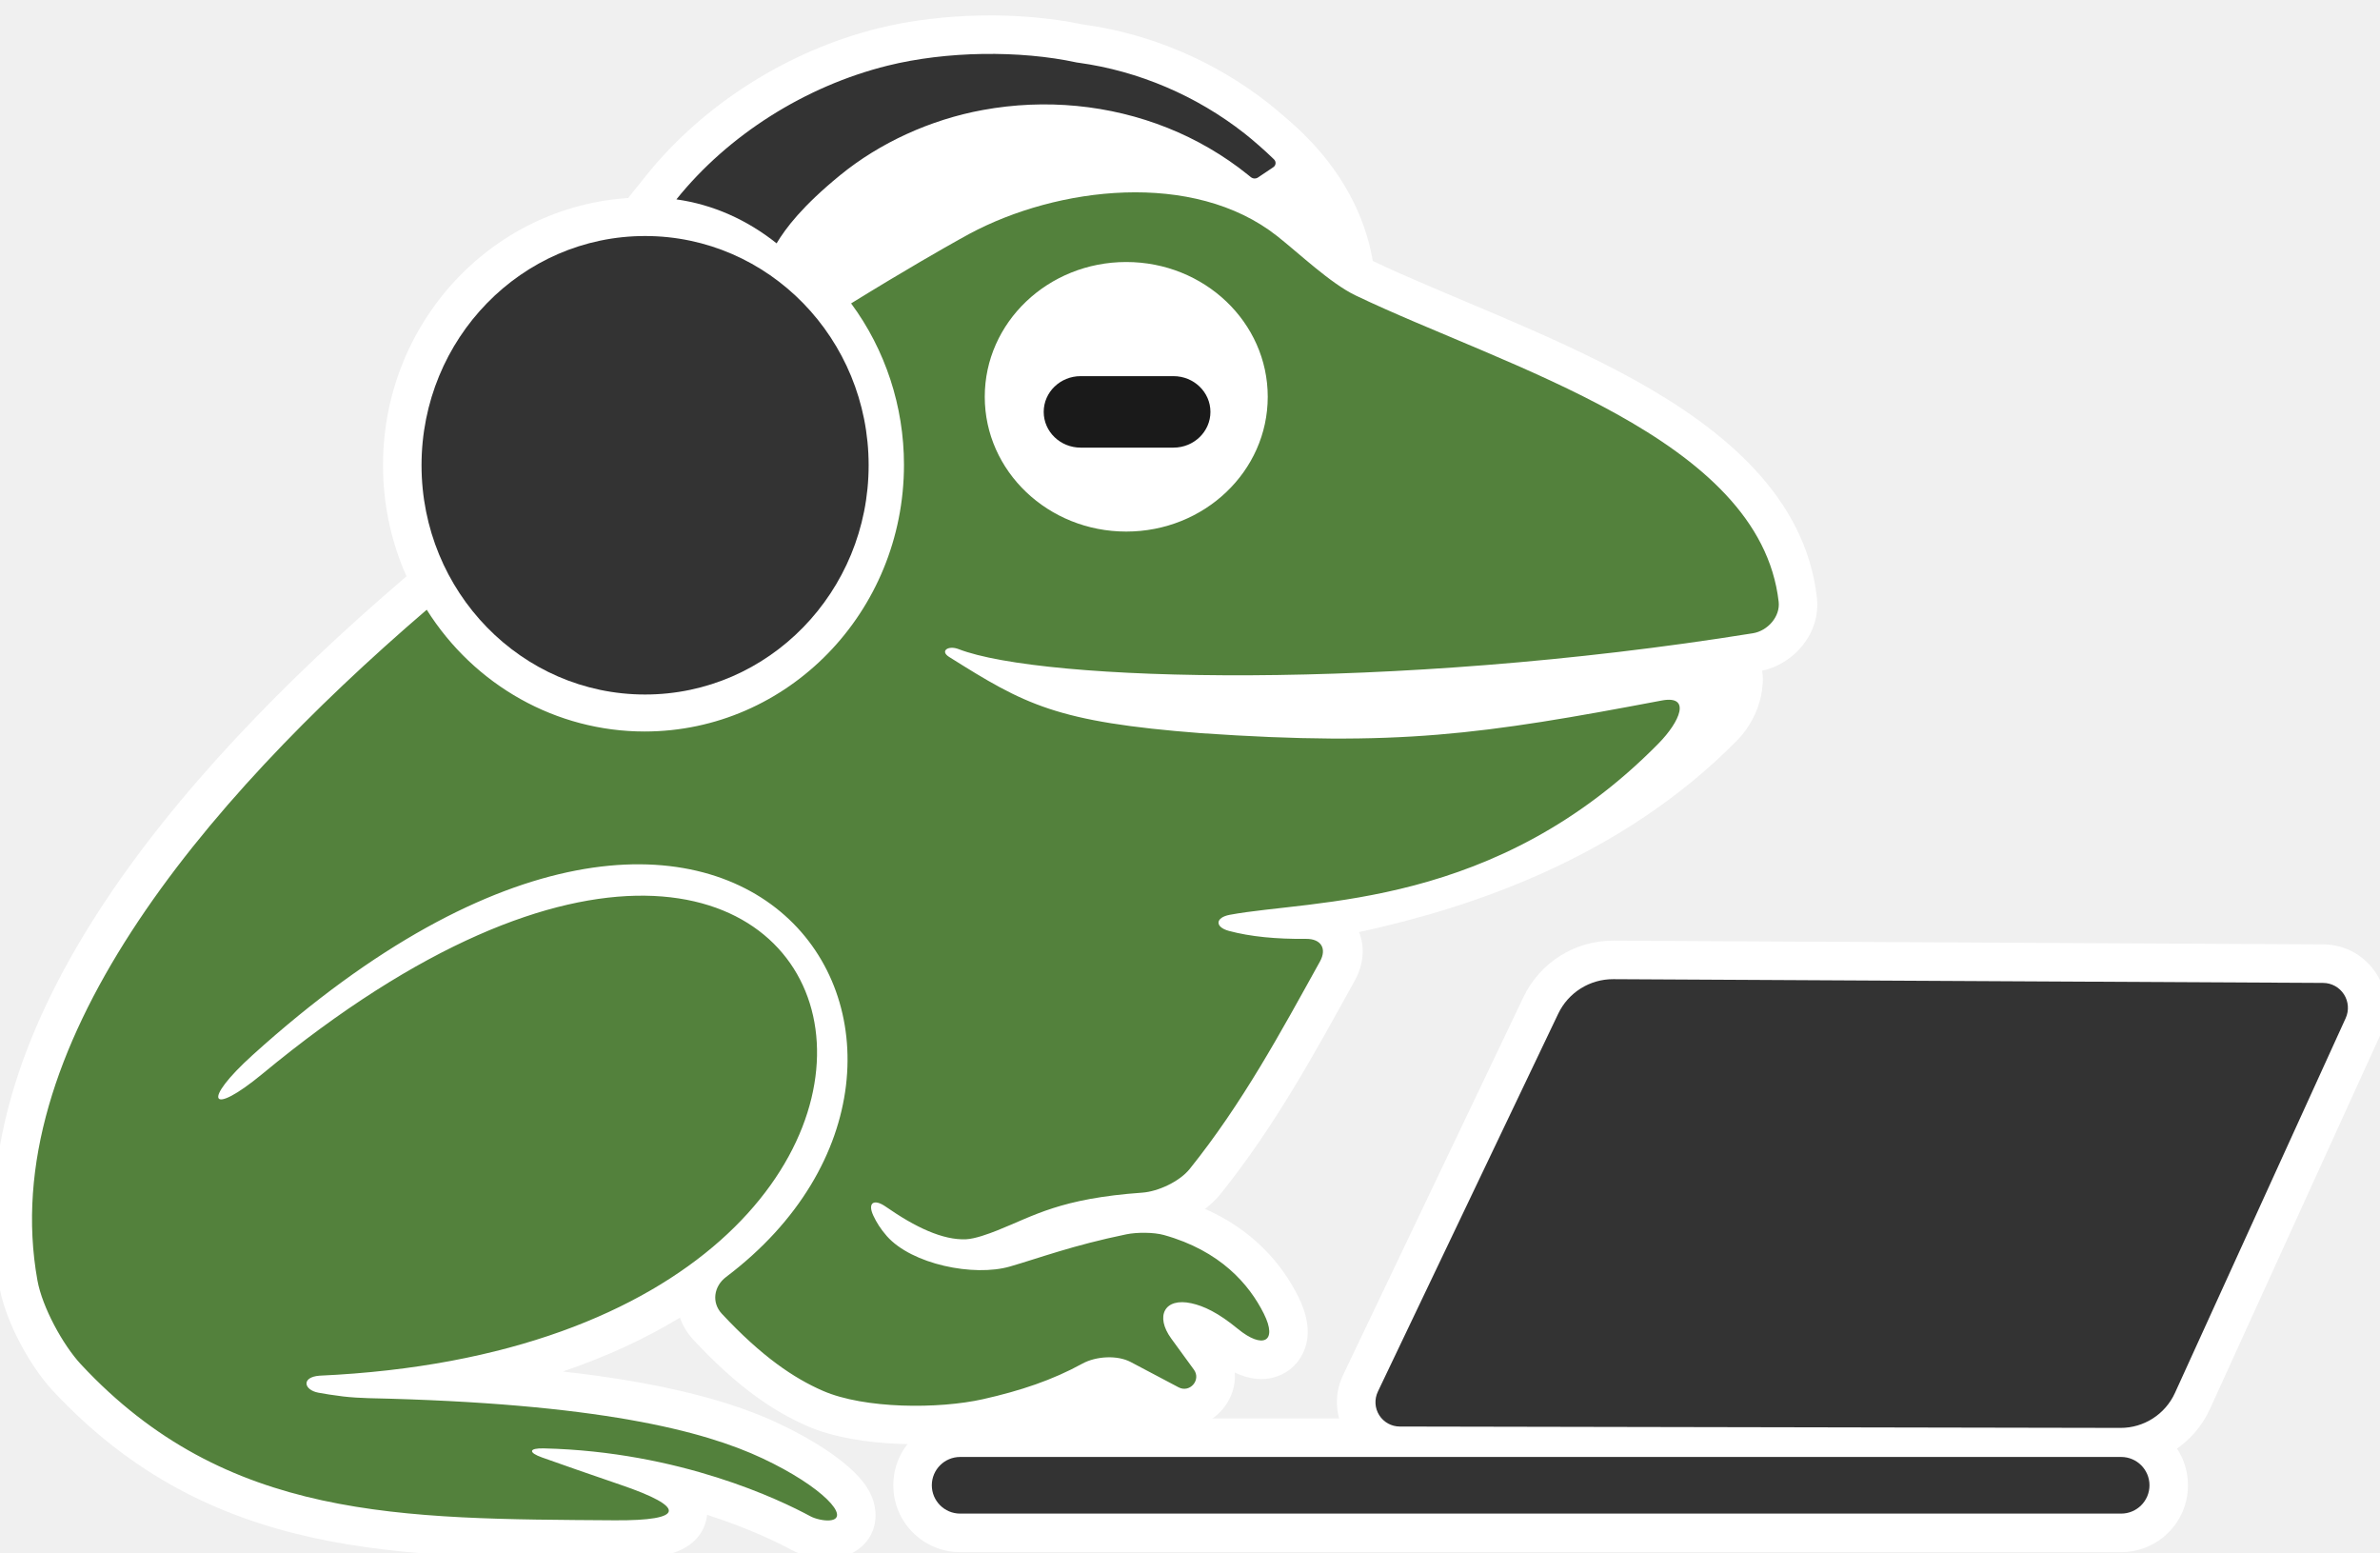
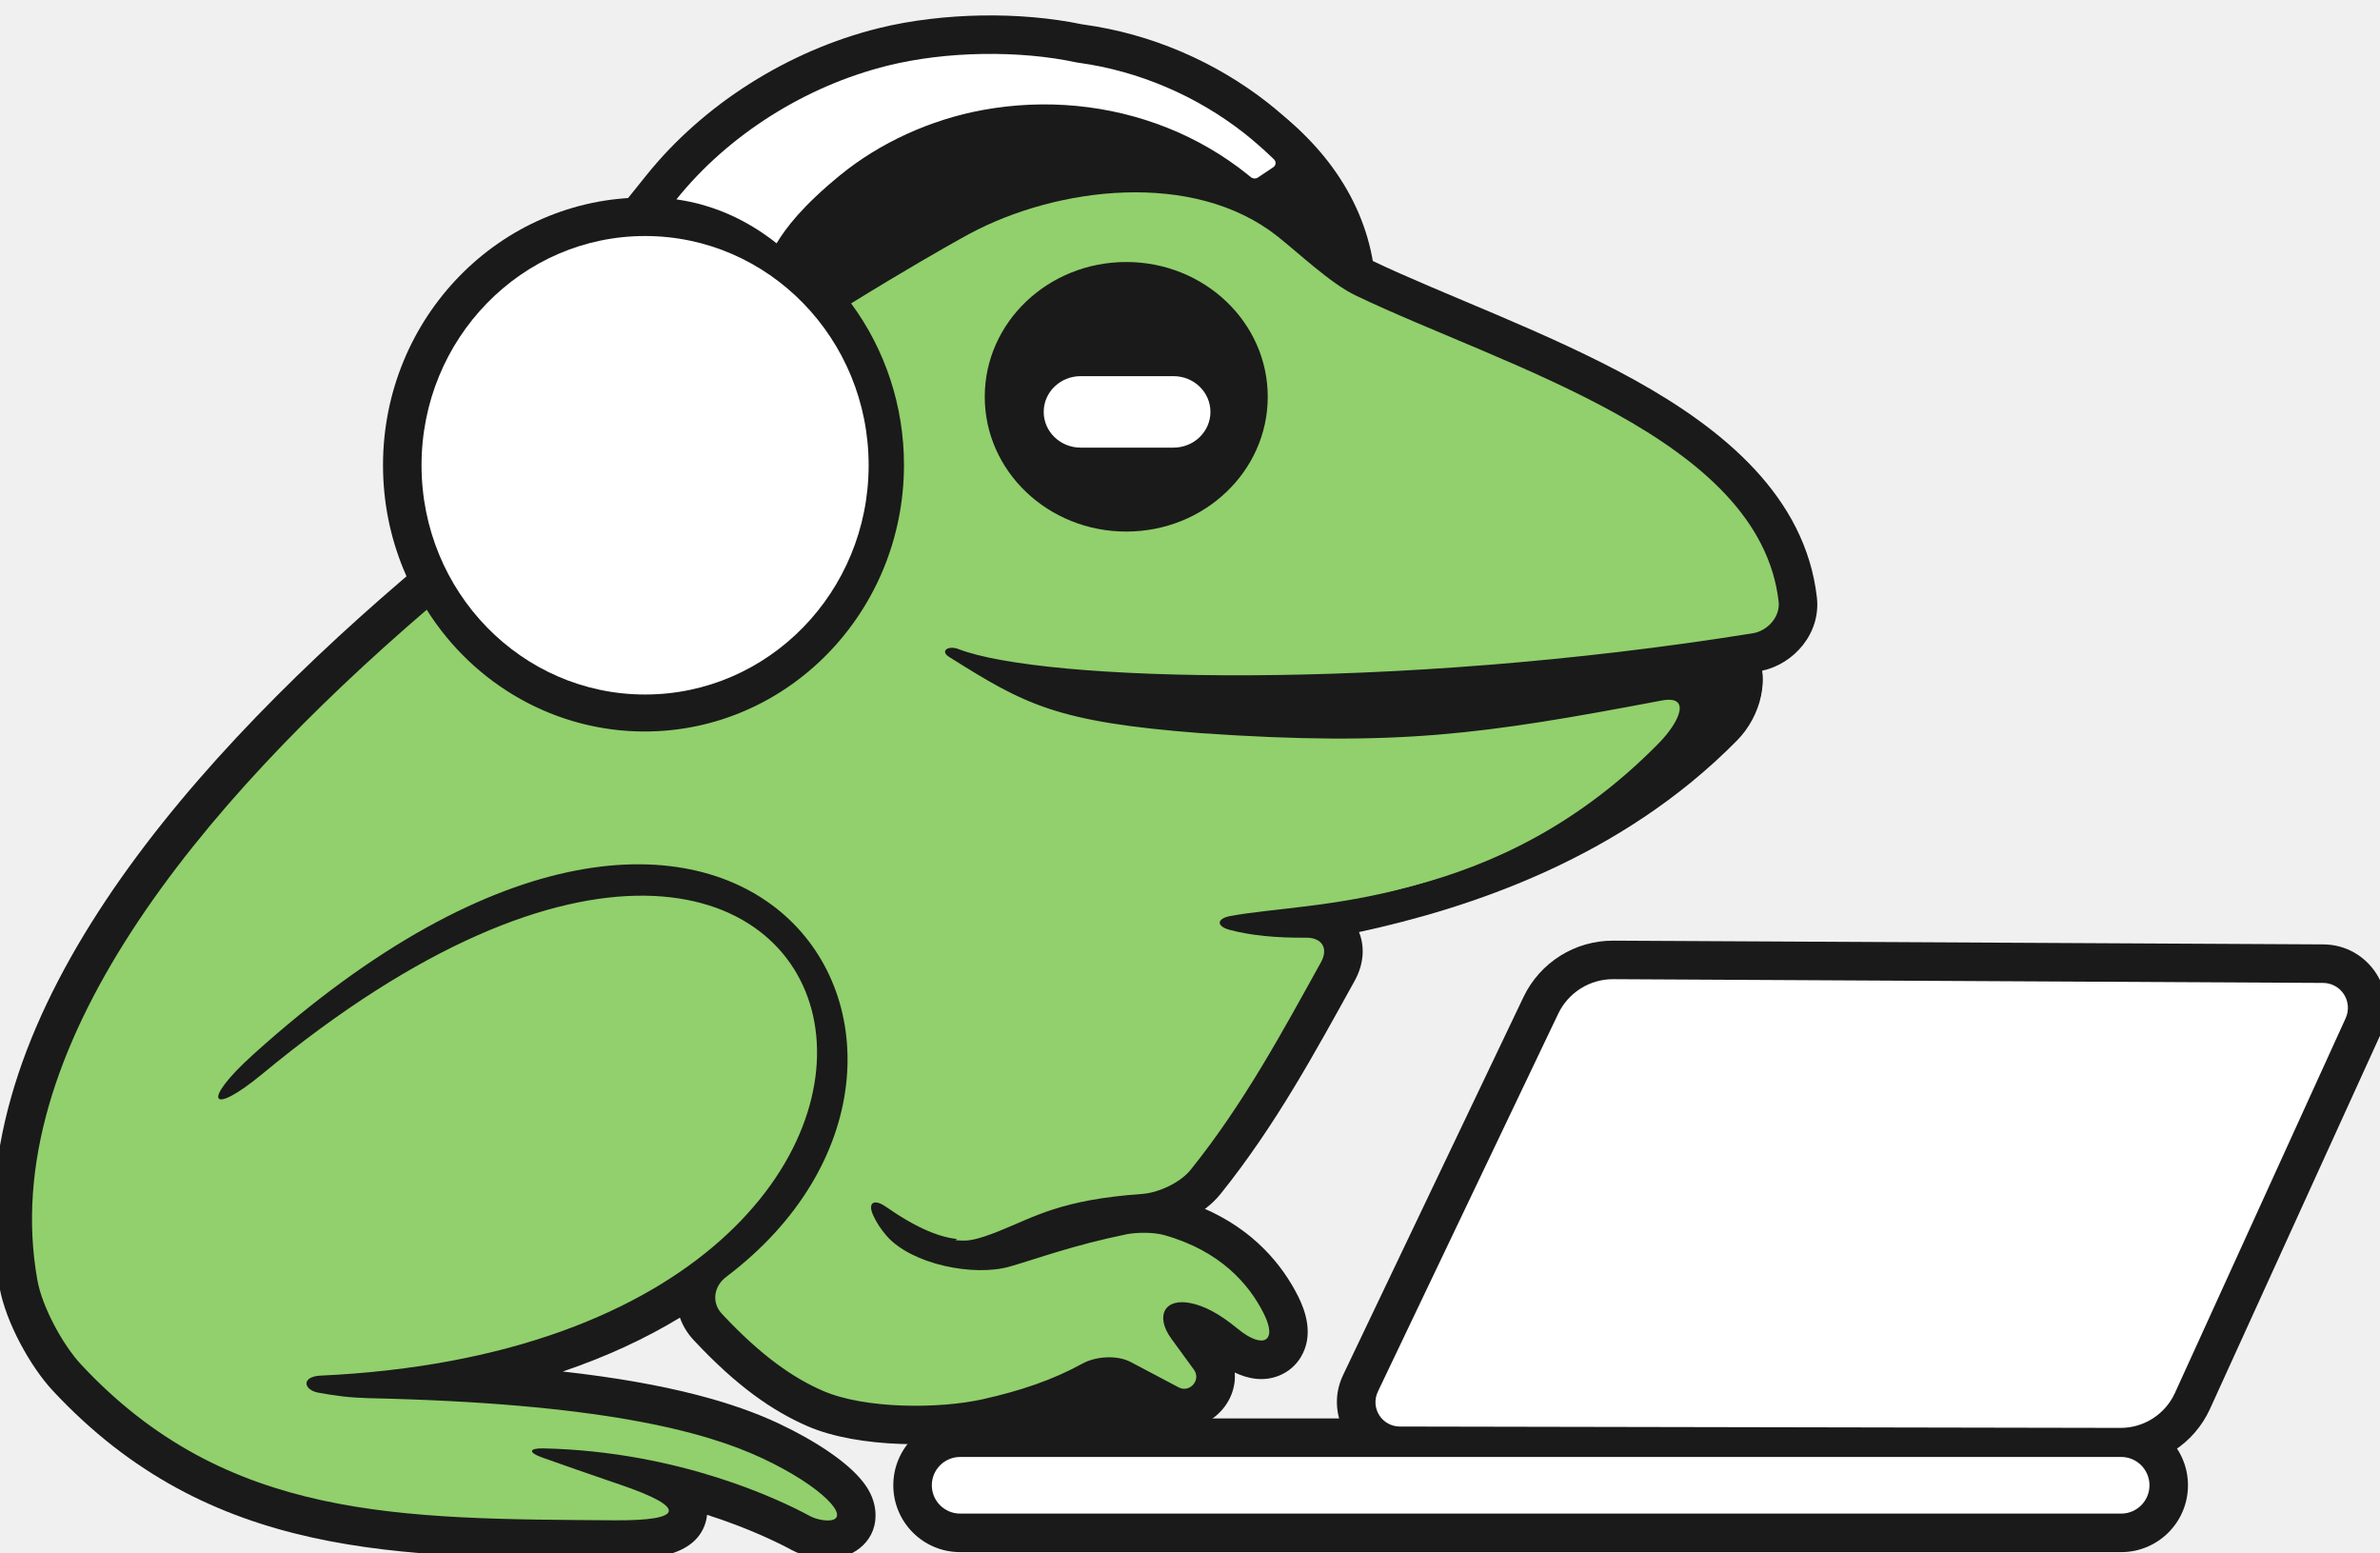
<svg xmlns="http://www.w3.org/2000/svg" width="163.546mm" height="106.662mm" viewBox="0 0 163.546 106.662" version="1.1" id="svg1" xml:space="preserve">
  <defs id="defs1" />
-   <g id="layer2" style="display:inline;fill:#ffffff;fill-opacity:1" transform="translate(-2.402101,-2.400472)">
-     <ellipse style="fill:#ffffff;fill-opacity:1;fill-rule:evenodd;stroke:none;stroke-width:0.269;stroke-opacity:1" id="path29" cx="74.613" cy="22.714" rx="22.325" ry="17.664" />
-     <ellipse style="fill:#ffffff;fill-opacity:1;fill-rule:evenodd;stroke:none;stroke-width:0.265;stroke-opacity:1" id="path30" cx="78.11" cy="98.783" rx="7.016" ry="8.98" />
+   <g id="layer2" style="display:inline;fill:#1a1a1a;fill-opacity:1" transform="translate(-2.402101,-2.400472)">
+     <ellipse style="fill:#1a1a1a;fill-opacity:1;fill-rule:evenodd;stroke:none;stroke-width:0.269;stroke-opacity:1" id="path29" cx="74.613" cy="22.714" rx="22.325" ry="17.664" />
+     <ellipse style="fill:#1a1a1a;fill-opacity:1;fill-rule:evenodd;stroke:none;stroke-width:0.265;stroke-opacity:1" id="path30" cx="78.11" cy="98.783" rx="7.016" ry="8.98" />
  </g>
-   <g id="g18" transform="translate(-20.83481,-85.98053)" style="display:inline;fill:#ffffff">
-     <g id="g12" style="fill:#ffffff">
-       <g id="g11" style="fill:#ffffff">
-         <path style="display:inline;opacity:1;fill:#ffffff;fill-opacity:1;fill-rule:evenodd;stroke:none;stroke-width:0.265;stroke-opacity:1" id="rect11" width="83.673" height="3.891" x="84.867" y="186.08" ry="1.946" d="m 86.812,183.434 c -2.536,0 -4.592,2.055 -4.592,4.592 0,2.536 2.055,4.592 4.592,4.592 h 79.781 c 2.536,0 4.592,-2.055 4.592,-4.592 0,-2.536 -2.055,-4.592 -4.592,-4.592 z" />
-         <path style="opacity:1;fill:#ffffff;fill-opacity:1;fill-rule:evenodd;stroke:none;stroke-width:0.265;stroke-opacity:1" d="m 131.709,150.607 c -2.643,-0.014 -5.049,1.493 -6.188,3.879 l -12.395,25.969 c -1.362,2.854 0.726,6.174 3.889,6.18 l 49.525,0.094 c 2.653,0.005 5.057,-1.535 6.158,-3.951 l 11.73,-25.748 c 1.309,-2.873 -0.786,-6.149 -3.943,-6.166 z" id="path11" />
+   <g id="g18" transform="translate(-20.83481,-85.98053)" style="display:inline;fill:#1a1a1a">
+     <g id="g12" style="fill:#1a1a1a">
+       <g id="g11" style="fill:#1a1a1a">
+         <path style="display:inline;opacity:1;fill:#1a1a1a;fill-opacity:1;fill-rule:evenodd;stroke:none;stroke-width:0.265;stroke-opacity:1" id="rect11" width="83.673" height="3.891" x="84.867" y="186.08" ry="1.946" d="m 86.812,183.434 c -2.536,0 -4.592,2.055 -4.592,4.592 0,2.536 2.055,4.592 4.592,4.592 h 79.781 c 2.536,0 4.592,-2.055 4.592,-4.592 0,-2.536 -2.055,-4.592 -4.592,-4.592 z" />
+         <path style="opacity:1;fill:#1a1a1a;fill-opacity:1;fill-rule:evenodd;stroke:none;stroke-width:0.265;stroke-opacity:1" d="m 131.709,150.607 c -2.643,-0.014 -5.049,1.493 -6.188,3.879 l -12.395,25.969 c -1.362,2.854 0.726,6.174 3.889,6.18 l 49.525,0.094 c 2.653,0.005 5.057,-1.535 6.158,-3.951 l 11.73,-25.748 c 1.309,-2.873 -0.786,-6.149 -3.943,-6.166 z" id="path11" />
      </g>
    </g>
-     <g id="g15" style="display:inline;fill:#ffffff;fill-opacity:1">
-       <g id="g13" style="fill:#ffffff;fill-opacity:1">
-         <path id="path12" style="opacity:1;fill:#ffffff;fill-opacity:1;fill-rule:evenodd;stroke:none;stroke-width:0.265;stroke-opacity:1" d="m 97.509,97.1 c -4.194,0.138 -8.489,1.356 -11.836,3.152 l -0.018,0.012 -0.02,0.01 c -0.201,0.112 -0.529,0.294 -0.688,0.379 l -0.018,0.012 -0.02,0.01 c -0.962,0.537 -3.688,2.081 -7.508,4.438 l -2.449,1.512 1.711,2.312 c 2.016,2.727 3.113,6.074 3.113,9.516 2.26e-4,8.73 -6.804,15.678 -15.182,15.678 -5.127,-1e-5 -9.914,-2.66 -12.729,-7.129 l -1.635,-2.594 -2.326,1.996 c -15.622,13.404 -30.773,31.15 -27.631,48.562 0.431,2.388 2.106,5.43 3.658,7.096 10.804,11.594 23.798,11.455 38.596,11.557 1.339,0.009 5.19,0.24 6.178,-2.246 0.102,-0.257 0.164,-0.52 0.189,-0.779 2.892,0.926 4.933,1.938 5.826,2.422 0.751,0.407 1.933,0.685 2.867,0.594 1.397,-0.136 3.068,-1.242 2.867,-3.311 -0.085,-0.879 -0.52,-1.543 -0.811,-1.924 -1.089,-1.428 -3.428,-2.929 -5.82,-4.053 -3.006,-1.412 -7.461,-2.745 -14.844,-3.574 3.031,-1.028 5.713,-2.28 8.051,-3.701 0.19,0.546 0.5,1.068 0.939,1.539 2.972,3.185 5.43,4.874 7.822,5.916 3.544,1.543 9.318,1.476 12.645,0.729 2.726,-0.612 5.196,-1.425 7.516,-2.703 0.01,-0.006 0.269,-0.098 0.498,-0.107 0.172,-0.007 0.32,0.035 0.342,0.035 v -0.002 -0.002 l 3.26,1.723 c 2.622,1.386 5.311,-0.874 5.102,-3.357 0.882,0.419 1.959,0.655 3.053,0.211 0.614,-0.249 1.127,-0.678 1.48,-1.256 0.935,-1.53 0.303,-3.23 -0.17,-4.176 -1.102,-2.206 -3.083,-4.586 -6.5,-6.061 0.416,-0.311 0.79,-0.661 1.096,-1.041 3.801,-4.733 6.546,-9.833 9.203,-14.625 0.657,-1.186 0.69,-2.393 0.262,-3.373 7.547,-1.625 17.995,-4.993 26.049,-13.18 1.08,-1.098 1.983,-2.939 1.77,-4.717 2.188,-0.468 4.041,-2.573 3.76,-5.035 -0.791,-6.921 -6.417,-11.546 -12.5,-14.924 -5.916,-3.285 -13.286,-5.922 -18.066,-8.213 -0.462,-0.221 -1.362,-0.849 -2.252,-1.572 -0.779,-0.633 -1.9,-1.613 -2.639,-2.195 -3.497,-2.757 -7.949,-3.698 -12.193,-3.559 z m 0.189,10.066 c 4.008,0 7.078,3.003 7.078,6.615 0,3.613 -3.07,6.613 -7.078,6.613 -4.008,0 -7.076,-3 -7.076,-6.613 -2e-6,-3.613 3.068,-6.615 7.076,-6.615 z" transform="translate(0.5281931,-0.5395419)" />
+     <g id="g15" style="display:inline;fill:#1a1a1a;fill-opacity:1">
+       <g id="g13" style="fill:#1a1a1a;fill-opacity:1">
+         <path id="path12" style="opacity:1;fill:#1a1a1a;fill-opacity:1;fill-rule:evenodd;stroke:none;stroke-width:0.265;stroke-opacity:1" d="m 97.509,97.1 c -4.194,0.138 -8.489,1.356 -11.836,3.152 l -0.018,0.012 -0.02,0.01 c -0.201,0.112 -0.529,0.294 -0.688,0.379 l -0.018,0.012 -0.02,0.01 c -0.962,0.537 -3.688,2.081 -7.508,4.438 l -2.449,1.512 1.711,2.312 c 2.016,2.727 3.113,6.074 3.113,9.516 2.26e-4,8.73 -6.804,15.678 -15.182,15.678 -5.127,-1e-5 -9.914,-2.66 -12.729,-7.129 l -1.635,-2.594 -2.326,1.996 c -15.622,13.404 -30.773,31.15 -27.631,48.562 0.431,2.388 2.106,5.43 3.658,7.096 10.804,11.594 23.798,11.455 38.596,11.557 1.339,0.009 5.19,0.24 6.178,-2.246 0.102,-0.257 0.164,-0.52 0.189,-0.779 2.892,0.926 4.933,1.938 5.826,2.422 0.751,0.407 1.933,0.685 2.867,0.594 1.397,-0.136 3.068,-1.242 2.867,-3.311 -0.085,-0.879 -0.52,-1.543 -0.811,-1.924 -1.089,-1.428 -3.428,-2.929 -5.82,-4.053 -3.006,-1.412 -7.461,-2.745 -14.844,-3.574 3.031,-1.028 5.713,-2.28 8.051,-3.701 0.19,0.546 0.5,1.068 0.939,1.539 2.972,3.185 5.43,4.874 7.822,5.916 3.544,1.543 9.318,1.476 12.645,0.729 2.726,-0.612 5.196,-1.425 7.516,-2.703 0.01,-0.006 0.269,-0.098 0.498,-0.107 0.172,-0.007 0.32,0.035 0.342,0.035 v -0.002 -0.002 l 3.26,1.723 c 2.622,1.386 5.311,-0.874 5.102,-3.357 0.882,0.419 1.959,0.655 3.053,0.211 0.614,-0.249 1.127,-0.678 1.48,-1.256 0.935,-1.53 0.303,-3.23 -0.17,-4.176 -1.102,-2.206 -3.083,-4.586 -6.5,-6.061 0.416,-0.311 0.79,-0.661 1.096,-1.041 3.801,-4.733 6.546,-9.833 9.203,-14.625 0.657,-1.186 0.69,-2.393 0.262,-3.373 7.547,-1.625 17.995,-4.993 26.049,-13.18 1.08,-1.098 1.983,-2.939 1.77,-4.717 2.188,-0.468 4.041,-2.573 3.76,-5.035 -0.791,-6.921 -6.417,-11.546 -12.5,-14.924 -5.916,-3.285 -13.286,-5.922 -18.066,-8.213 -0.462,-0.221 -1.362,-0.849 -2.252,-1.572 -0.779,-0.633 -1.9,-1.613 -2.639,-2.195 -3.497,-2.757 -7.949,-3.698 -12.193,-3.559 z m 0.189,10.066 c 4.008,0 7.078,3.003 7.078,6.615 0,3.613 -3.07,6.613 -7.078,6.613 -4.008,0 -7.076,-3 -7.076,-6.613 -2e-6,-3.613 3.068,-6.615 7.076,-6.615 z" transform="translate(0.5281931,-0.5395419)" />
      </g>
-       <path style="fill:#ffffff;fill-opacity:1;fill-rule:evenodd;stroke-width:0.278" d="m 133.754,117.871 c -0.191,0.007 -0.355,0.028 -0.459,0.043 -1.111,0.159 -3.464,0.473 -4.285,2.305 -0.417,0.93 -0.275,1.893 0.096,2.588 0.787,1.477 2.793,2.081 3.443,2.293 0.85,0.278 2.965,0.855 3.988,0.855 h 0.279 c 1.282,0 2.952,-0.81 3.102,-2.738 0.206,-2.655 -2.951,-4.561 -4.227,-5.021 -0.54,-0.195 -1.218,-0.35 -1.938,-0.324 z" id="path14" />
-       <path style="fill:#ffffff;fill-opacity:1;fill-rule:evenodd;stroke-width:0.275" id="rect14" width="14.352" height="5.665" x="91.234" y="111.069" ry="2.833" rx="3.179" d="m 94.412,108.422 c -3.057,0 -5.824,2.288 -5.824,5.48 0,3.192 2.769,5.479 5.824,5.479 h 7.994 c 3.053,0 5.826,-2.287 5.826,-5.479 0,-3.189 -2.775,-5.48 -5.826,-5.48 z" />
-       <path id="path15" style="display:inline;opacity:1;fill:#ffffff;fill-opacity:1;fill-rule:evenodd;stroke:none;stroke-width:0.265;stroke-opacity:1" d="m 138.974,128.407 -2.264,1.824 c -2.481,2.006 -7.853,5.375 -13.166,7.113 -2.677,0.876 -7.087,1.738 -11.291,2.395 -3.153,0.492 -6.219,0.885 -8.49,1.154 -0.907,0.107 -1.688,0.193 -2.301,0.26 -0.365,0.04 -0.668,0.073 -0.902,0.098 -0.358,0.037 -0.344,0.036 -0.533,0.055 l -0.018,0.002 -0.02,0.002 c -1.378,0.154 -2.653,0.676 -3.609,1.682 -1.928,2.028 -1.808,5.363 -1.869,7.637 -0.047,1.753 -0.127,3.619 -0.518,5.568 -0.407,2.031 -1.138,4.146 -2.559,6.359 -1.42,2.213 -3.544,4.537 -6.83,6.877 l -6.215,4.375 7.596,0.57 c 0.257,0.019 0.527,0.026 0.797,0.016 1.153,-0.045 2.588,-0.615 3.064,-0.805 2.824,-1.125 3.839,-2.029 9.145,-2.406 1.758,-0.125 3.969,-1.114 5.191,-2.637 3.806,-4.739 6.555,-9.846 9.211,-14.637 0.649,-1.171 0.698,-2.366 0.301,-3.352 7.548,-1.636 17.962,-5.017 25.996,-13.184 1.558,-1.584 2.473,-4.416 0.982,-6.572 l -0.01,-0.016 z" transform="translate(0.5281931,-0.53954)" />
+       <path style="fill:#1a1a1a;fill-opacity:1;fill-rule:evenodd;stroke-width:0.278" d="m 133.754,117.871 c -0.191,0.007 -0.355,0.028 -0.459,0.043 -1.111,0.159 -3.464,0.473 -4.285,2.305 -0.417,0.93 -0.275,1.893 0.096,2.588 0.787,1.477 2.793,2.081 3.443,2.293 0.85,0.278 2.965,0.855 3.988,0.855 h 0.279 c 1.282,0 2.952,-0.81 3.102,-2.738 0.206,-2.655 -2.951,-4.561 -4.227,-5.021 -0.54,-0.195 -1.218,-0.35 -1.938,-0.324 z" id="path14" />
+       <path style="fill:#1a1a1a;fill-opacity:1;fill-rule:evenodd;stroke-width:0.275" id="rect14" width="14.352" height="5.665" x="91.234" y="111.069" ry="2.833" rx="3.179" d="m 94.412,108.422 c -3.057,0 -5.824,2.288 -5.824,5.48 0,3.192 2.769,5.479 5.824,5.479 h 7.994 c 3.053,0 5.826,-2.287 5.826,-5.479 0,-3.189 -2.775,-5.48 -5.826,-5.48 z" />
+       <path id="path15" style="display:inline;opacity:1;fill:#1a1a1a;fill-opacity:1;fill-rule:evenodd;stroke:none;stroke-width:0.265;stroke-opacity:1" d="m 138.974,128.407 -2.264,1.824 c -2.481,2.006 -7.853,5.375 -13.166,7.113 -2.677,0.876 -7.087,1.738 -11.291,2.395 -3.153,0.492 -6.219,0.885 -8.49,1.154 -0.907,0.107 -1.688,0.193 -2.301,0.26 -0.365,0.04 -0.668,0.073 -0.902,0.098 -0.358,0.037 -0.344,0.036 -0.533,0.055 l -0.018,0.002 -0.02,0.002 c -1.378,0.154 -2.653,0.676 -3.609,1.682 -1.928,2.028 -1.808,5.363 -1.869,7.637 -0.047,1.753 -0.127,3.619 -0.518,5.568 -0.407,2.031 -1.138,4.146 -2.559,6.359 -1.42,2.213 -3.544,4.537 -6.83,6.877 l -6.215,4.375 7.596,0.57 c 0.257,0.019 0.527,0.026 0.797,0.016 1.153,-0.045 2.588,-0.615 3.064,-0.805 2.824,-1.125 3.839,-2.029 9.145,-2.406 1.758,-0.125 3.969,-1.114 5.191,-2.637 3.806,-4.739 6.555,-9.846 9.211,-14.637 0.649,-1.171 0.698,-2.366 0.301,-3.352 7.548,-1.636 17.962,-5.017 25.996,-13.184 1.558,-1.584 2.473,-4.416 0.982,-6.572 l -0.01,-0.016 z" transform="translate(0.5281931,-0.53954)" />
    </g>
-     <g id="g17" style="fill:#ffffff">
-       <path id="path16" style="fill:#ffffff;fill-rule:evenodd;stroke:none;stroke-width:0.159;stroke-opacity:0" d="m 88.322,87.043 c -2.417,0.039 -4.896,0.325 -7.121,0.877 -6.206,1.539 -12.037,5.228 -15.949,10.102 l -2.916,3.633 4.613,0.645 c 2.034,0.284 3.93,1.136 5.602,2.469 l 2.361,1.885 1.555,-2.592 c 0.483,-0.805 1.348,-2.013 3.771,-3.994 2.349,-1.92 5.459,-3.35 8.604,-3.926 3.824,-0.701 7.728,-0.321 11.24,1.08 1.736,0.692 3.41,1.67 4.828,2.814 l 0.211,0.17 c 1.037,0.836 2.494,0.92 3.623,0.17 l 0.164,-0.107 c 0.181,-0.12 0.584,-0.385 0.811,-0.541 0.037,-0.026 0.098,-0.067 0.146,-0.102 1.513,-1.062 1.704,-3.243 0.398,-4.551 -0.018,-0.018 -0.063,-0.064 -0.107,-0.107 -0.556,-0.546 -1.581,-1.439 -2.174,-1.904 -3.656,-2.869 -8.067,-4.758 -12.658,-5.393 -0.008,-0.001 -0.018,-0.002 -0.029,-0.004 -0.034,-0.007 -0.073,-0.009 -0.107,-0.016 -2.143,-0.447 -4.523,-0.645 -6.865,-0.607 z" />
-       <path style="display:inline;fill:#ffffff;fill-opacity:1;fill-rule:evenodd;stroke:none;stroke-width:0.261;stroke-opacity:1" id="ellipse21" d="m 65.162,99.549 c -9.989,0 -18.008,8.264 -18.008,18.396 0,10.133 8.018,18.398 18.008,18.398 9.99,0 18.01,-8.265 18.01,-18.398 0,-10.133 -8.021,-18.396 -18.01,-18.396 z" />
+     <g id="g17" style="fill:#1a1a1a">
+       <path id="path16" style="fill:#1a1a1a;fill-rule:evenodd;stroke:none;stroke-width:0.159;stroke-opacity:0" d="m 88.322,87.043 c -2.417,0.039 -4.896,0.325 -7.121,0.877 -6.206,1.539 -12.037,5.228 -15.949,10.102 l -2.916,3.633 4.613,0.645 c 2.034,0.284 3.93,1.136 5.602,2.469 l 2.361,1.885 1.555,-2.592 c 0.483,-0.805 1.348,-2.013 3.771,-3.994 2.349,-1.92 5.459,-3.35 8.604,-3.926 3.824,-0.701 7.728,-0.321 11.24,1.08 1.736,0.692 3.41,1.67 4.828,2.814 l 0.211,0.17 c 1.037,0.836 2.494,0.92 3.623,0.17 l 0.164,-0.107 c 0.181,-0.12 0.584,-0.385 0.811,-0.541 0.037,-0.026 0.098,-0.067 0.146,-0.102 1.513,-1.062 1.704,-3.243 0.398,-4.551 -0.018,-0.018 -0.063,-0.064 -0.107,-0.107 -0.556,-0.546 -1.581,-1.439 -2.174,-1.904 -3.656,-2.869 -8.067,-4.758 -12.658,-5.393 -0.008,-0.001 -0.018,-0.002 -0.029,-0.004 -0.034,-0.007 -0.073,-0.009 -0.107,-0.016 -2.143,-0.447 -4.523,-0.645 -6.865,-0.607 z" />
+       <path style="display:inline;fill:#1a1a1a;fill-opacity:1;fill-rule:evenodd;stroke:none;stroke-width:0.261;stroke-opacity:1" id="ellipse21" d="m 65.162,99.549 c -9.989,0 -18.008,8.264 -18.008,18.396 0,10.133 8.018,18.398 18.008,18.398 9.99,0 18.01,-8.265 18.01,-18.398 0,-10.133 -8.021,-18.396 -18.01,-18.396 z" />
    </g>
  </g>
  <g id="g32" transform="translate(-20.83481,-85.98053)" style="display:inline;fill:#ffffff">
    <g id="g26" style="fill:#ffffff">
-       <g id="g25" style="fill:#333333">
-         <rect style="display:inline;opacity:1;fill:#333333;fill-opacity:1;fill-rule:evenodd;stroke:none;stroke-width:0.265;stroke-opacity:1" id="rect25" width="83.673" height="3.891" x="84.867" y="186.08" ry="1.946" />
-         <path style="opacity:1;fill:#333333;fill-opacity:1;fill-rule:evenodd;stroke:none;stroke-width:0.265;stroke-opacity:1" d="m 115.515,181.595 12.395,-25.967 a 4.17,4.17 147.909 0 1 3.786,-2.374 l 48.777,0.257 a 1.712,1.712 57.398 0 1 1.549,2.422 l -11.731,25.747 a 4.104,4.104 147.302 0 1 -3.743,2.403 l -49.526,-0.094 a 1.672,1.672 57.813 0 1 -1.506,-2.393 z" id="path25" />
+       <g id="g25" style="fill:#ffffff">
+         <rect style="display:inline;opacity:1;fill:#ffffff;fill-opacity:1;fill-rule:evenodd;stroke:none;stroke-width:0.265;stroke-opacity:1" id="rect25" width="83.673" height="3.891" x="84.867" y="186.08" ry="1.946" />
+         <path style="opacity:1;fill:#ffffff;fill-opacity:1;fill-rule:evenodd;stroke:none;stroke-width:0.265;stroke-opacity:1" d="m 115.515,181.595 12.395,-25.967 a 4.17,4.17 147.909 0 1 3.786,-2.374 l 48.777,0.257 a 1.712,1.712 57.398 0 1 1.549,2.422 l -11.731,25.747 a 4.104,4.104 147.302 0 1 -3.743,2.403 l -49.526,-0.094 a 1.672,1.672 57.813 0 1 -1.506,-2.393 z" id="path25" />
      </g>
    </g>
    <g id="g28" style="display:inline;fill:#91d06c;fill-opacity:1">
-       <g id="g27" style="fill:#53813c;fill-opacity:1">
-         <path id="path26" style="opacity:1;fill:#53813c;fill-opacity:1;fill-rule:evenodd;stroke:none;stroke-width:0.265;stroke-opacity:1" d="m 97.596,99.745 c -3.812,0.125 -7.657,1.222 -10.671,2.839 -0.2,0.111 -0.523,0.292 -0.725,0.4 -0.936,0.523 -3.628,2.048 -7.408,4.381 2.357,3.188 3.633,7.082 3.633,11.086 2.63e-4,10.121 -7.982,18.326 -17.829,18.326 -6.046,-1e-5 -11.68,-3.149 -14.966,-8.366 -15.6,13.385 -29.61,30.239 -26.75,46.084 0.327,1.811 1.735,4.417 2.991,5.765 9.995,10.727 21.971,10.611 36.678,10.711 4.819,0.033 4.957,-0.888 0.396,-2.441 -2.074,-0.706 -4.043,-1.398 -5.386,-1.875 -0.969,-0.344 -0.917,-0.649 0.114,-0.625 9.365,0.22 16.262,3.549 18.312,4.659 0.351,0.19 0.952,0.326 1.35,0.287 1.48,-0.144 -0.466,-2.303 -4.631,-4.26 -4.02,-1.889 -11.291,-3.795 -27.068,-4.136 -0.485,-0.011 -1.27,-0.058 -1.752,-0.118 -0.696,-0.087 -1.257,-0.174 -1.709,-0.26 -1,-0.191 -1.176,-1.068 0.081,-1.167 52.271,-2.371 39.498,-56.623 -3.897,-20.753 -3.65,3.017 -4.213,1.906 -0.701,-1.27 33.841,-30.599 52.846,-0.084 32.542,15.242 -0.843,0.637 -1.012,1.753 -0.291,2.526 2.748,2.944 4.945,4.425 6.945,5.296 2.862,1.246 7.958,1.257 11.008,0.572 2.564,-0.576 4.781,-1.317 6.817,-2.439 0.928,-0.511 2.391,-0.607 3.328,-0.112 l 3.287,1.737 c 0.773,0.409 1.568,-0.508 1.053,-1.215 l -1.556,-2.135 c -1.123,-1.54 -0.467,-2.832 1.388,-2.423 0.838,0.185 1.825,0.635 3.185,1.755 1.697,1.397 2.767,0.916 1.791,-1.038 -1.015,-2.03 -2.997,-4.326 -6.866,-5.407 -0.701,-0.196 -1.866,-0.195 -2.58,-0.049 -3.677,0.756 -5.994,1.632 -8,2.212 -2.485,0.72 -6.749,-0.149 -8.461,-2.088 -0.426,-0.483 -0.713,-0.948 -0.927,-1.404 -0.417,-0.892 0.039,-1.185 0.847,-0.622 2.043,1.422 3.921,2.306 5.508,2.244 0.62,-0.024 1.583,-0.379 2.162,-0.61 2.555,-1.018 4.322,-2.193 9.962,-2.594 1.093,-0.078 2.568,-0.769 3.255,-1.624 3.64,-4.532 6.263,-9.402 8.952,-14.251 0.499,-0.899 0.074,-1.571 -0.954,-1.561 -2.048,0.02 -3.828,-0.152 -5.296,-0.546 -0.984,-0.264 -0.947,-0.92 0.054,-1.107 5.716,-1.069 18.277,-0.399 29.466,-11.773 1.467,-1.491 2.27,-3.339 0.213,-2.949 -12.33,2.337 -18.139,3.17 -31.652,2.243 -9.973,-0.763 -12.105,-1.967 -17.312,-5.239 -0.645,-0.405 -0.065,-0.814 0.652,-0.536 5.741,2.229 29.589,2.927 54.579,-1.089 1.016,-0.163 1.89,-1.143 1.774,-2.164 -1.292,-11.308 -18.761,-16.105 -29.08,-21.05 -1.708,-0.818 -3.904,-2.909 -5.387,-4.078 -2.878,-2.269 -6.655,-3.116 -10.467,-2.991 z m 0.103,4.776 c 5.37,0 9.723,4.146 9.723,9.26 0,5.114 -4.353,9.26 -9.723,9.26 -5.37,0 -9.723,-4.146 -9.723,-9.26 -2e-6,-5.114 4.353,-9.26 9.723,-9.26 z" transform="translate(0.5281931,-0.5395419)" />
+       <g id="g27" style="fill:#91d06c;fill-opacity:1">
+         <path id="path26" style="opacity:1;fill:#91d06c;fill-opacity:1;fill-rule:evenodd;stroke:none;stroke-width:0.265;stroke-opacity:1" d="m 97.596,99.745 c -3.812,0.125 -7.657,1.222 -10.671,2.839 -0.2,0.111 -0.523,0.292 -0.725,0.4 -0.936,0.523 -3.628,2.048 -7.408,4.381 2.357,3.188 3.633,7.082 3.633,11.086 2.63e-4,10.121 -7.982,18.326 -17.829,18.326 -6.046,-1e-5 -11.68,-3.149 -14.966,-8.366 -15.6,13.385 -29.61,30.239 -26.75,46.084 0.327,1.811 1.735,4.417 2.991,5.765 9.995,10.727 21.971,10.611 36.678,10.711 4.819,0.033 4.957,-0.888 0.396,-2.441 -2.074,-0.706 -4.043,-1.398 -5.386,-1.875 -0.969,-0.344 -0.917,-0.649 0.114,-0.625 9.365,0.22 16.262,3.549 18.312,4.659 0.351,0.19 0.952,0.326 1.35,0.287 1.48,-0.144 -0.466,-2.303 -4.631,-4.26 -4.02,-1.889 -11.291,-3.795 -27.068,-4.136 -0.485,-0.011 -1.27,-0.058 -1.752,-0.118 -0.696,-0.087 -1.257,-0.174 -1.709,-0.26 -1,-0.191 -1.176,-1.068 0.081,-1.167 52.271,-2.371 39.498,-56.623 -3.897,-20.753 -3.65,3.017 -4.213,1.906 -0.701,-1.27 33.841,-30.599 52.846,-0.084 32.542,15.242 -0.843,0.637 -1.012,1.753 -0.291,2.526 2.748,2.944 4.945,4.425 6.945,5.296 2.862,1.246 7.958,1.257 11.008,0.572 2.564,-0.576 4.781,-1.317 6.817,-2.439 0.928,-0.511 2.391,-0.607 3.328,-0.112 l 3.287,1.737 c 0.773,0.409 1.568,-0.508 1.053,-1.215 l -1.556,-2.135 c -1.123,-1.54 -0.467,-2.832 1.388,-2.423 0.838,0.185 1.825,0.635 3.185,1.755 1.697,1.397 2.767,0.916 1.791,-1.038 -1.015,-2.03 -2.997,-4.326 -6.866,-5.407 -0.701,-0.196 -1.866,-0.195 -2.58,-0.049 -3.677,0.756 -5.994,1.632 -8,2.212 -2.485,0.72 -6.749,-0.149 -8.461,-2.088 -0.426,-0.483 -0.713,-0.948 -0.927,-1.404 -0.417,-0.892 0.039,-1.185 0.847,-0.622 2.043,1.422 3.921,2.306 5.508,2.244 0.62,-0.024 1.583,-0.379 2.162,-0.61 2.555,-1.018 4.322,-2.193 9.962,-2.594 1.093,-0.078 2.568,-0.769 3.255,-1.624 3.64,-4.532 6.263,-9.402 8.952,-14.251 0.499,-0.899 0.074,-1.571 -0.954,-1.561 -2.048,0.02 -3.828,-0.152 -5.296,-0.546 -0.984,-0.264 -0.947,-0.92 0.054,-1.107 5.716,-1.069 18.277,-0.399 29.466,-11.773 1.467,-1.491 2.27,-3.339 0.213,-2.949 -12.33,2.337 -18.139,3.17 -31.652,2.243 -9.973,-0.763 -12.105,-1.967 -17.312,-5.239 -0.645,-0.405 -0.065,-0.814 0.652,-0.536 5.741,2.229 29.589,2.927 54.579,-1.089 1.016,-0.163 1.89,-1.143 1.774,-2.164 -1.292,-11.308 -18.761,-16.105 -29.08,-21.05 -1.708,-0.818 -3.904,-2.909 -5.387,-4.078 -2.878,-2.269 -6.655,-3.116 -10.467,-2.991 z m 0.103,4.776 c 5.37,0 9.723,4.146 9.723,9.26 0,5.114 -4.353,9.26 -9.723,9.26 -5.37,0 -9.723,-4.146 -9.723,-9.26 -2e-6,-5.114 4.353,-9.26 9.723,-9.26 z" transform="translate(0.5281931,-0.5395419)" />
      </g>
-       <path style="display:none;fill:#f9f9f9;fill-opacity:1;fill-rule:evenodd;stroke-width:0.278" d="m 133.837,122.818 c -0.924,0 -8.976,-1.9 -2.868,-2.777 1.895,-0.272 4.734,2.777 3.148,2.777 z" id="path27" />
-       <rect style="fill:#1a1a1a;fill-opacity:1;fill-rule:evenodd;stroke-width:0.229" id="rect27" width="11.457" height="4.91" x="92.555" y="111.824" ry="2.455" rx="2.538" />
+       <path style="fill:#91d06c;fill-opacity:1;fill-rule:evenodd;stroke-width:0.278" d="m 136.538,123.309 c -0.924,0 -8.976,-1.9 -2.868,-2.777 1.895,-0.272 4.734,2.777 3.148,2.777 z" id="path27" />
+       <rect style="fill:#ffffff;fill-opacity:1;fill-rule:evenodd;stroke-width:0.229" id="rect27" width="11.457" height="4.91" x="92.555" y="111.824" ry="2.455" rx="2.538" />
+       <path id="path28" style="display:inline;opacity:1;fill:#91d06c;fill-opacity:1;fill-rule:evenodd;stroke:none;stroke-width:0.265;stroke-opacity:1" d="m 133.496,136.922 c -0.132,0.004 -0.332,0.041 -0.484,0.088 l -0.016,0.004 -0.012,0.01 c -0.693,0.561 -1.215,0.9 -1.697,1.121 -0.482,0.222 -0.927,0.327 -1.471,0.424 -1.088,0.194 -2.56,0.346 -5.449,1.291 -2.985,0.977 -7.44,1.826 -11.705,2.492 -3.199,0.499 -6.294,0.896 -8.588,1.168 -0.918,0.109 -1.707,0.196 -2.324,0.264 -0.37,0.04 -0.679,0.073 -0.916,0.098 -0.355,0.037 -0.354,0.037 -0.549,0.057 -0.896,0.1 -1.534,0.399 -1.986,0.875 -1.076,1.131 -1.071,3.24 -1.143,5.887 -0.048,1.777 -0.127,3.817 -0.568,6.016 -0.459,2.29 -1.31,4.752 -2.926,7.27 -1.616,2.518 -3.998,5.092 -7.521,7.602 l -0.191,0.135 0.234,0.018 c 0.167,0.013 0.334,0.016 0.496,0.01 0.639,-0.025 1.617,-0.389 2.189,-0.617 2.563,-1.021 4.306,-2.188 9.936,-2.588 1.113,-0.079 2.613,-0.779 3.316,-1.654 3.645,-4.538 6.271,-9.417 8.959,-14.264 0.531,-0.957 0.064,-1.696 -1.029,-1.686 -2.043,0.02 -3.816,-0.153 -5.273,-0.545 -0.237,-0.064 -0.408,-0.15 -0.514,-0.24 -0.106,-0.09 -0.145,-0.178 -0.141,-0.256 0.003,-0.062 0.034,-0.126 0.105,-0.193 0.107,-0.1 0.306,-0.196 0.596,-0.25 5.69,-1.064 17.431,-0.344 28.645,-11.742 0.316,-0.322 0.439,-0.545 0.336,-0.689 -0.066,-0.093 -0.201,-0.105 -0.309,-0.102 z" transform="translate(0.5281931,-0.53954)" />
    </g>
-     <g id="g31" style="fill:#333333">
-       <path id="path31" style="fill:#333333;fill-rule:evenodd;stroke:none;stroke-width:0.159;stroke-opacity:0" d="m 88.366,89.687 c -2.256,0.036 -4.522,0.304 -6.528,0.802 -5.672,1.406 -10.975,4.77 -14.523,9.19 2.534,0.354 4.877,1.419 6.885,3.02 0.628,-1.046 1.759,-2.551 4.365,-4.681 2.726,-2.229 6.21,-3.821 9.801,-4.479 4.305,-0.789 8.713,-0.363 12.698,1.226 1.984,0.791 3.875,1.893 5.507,3.21 l 0.212,0.171 a 0.468,0.539 0 0 0 0.502,0.025 L 107.445,98.063 c 0.214,-0.142 0.561,-0.371 0.772,-0.516 0.045,-0.031 0.087,-0.061 0.127,-0.088 0.17,-0.119 0.195,-0.368 0.045,-0.518 -0.027,-0.027 -0.056,-0.055 -0.086,-0.085 -0.516,-0.507 -1.393,-1.272 -1.953,-1.712 -3.293,-2.584 -7.266,-4.283 -11.389,-4.852 -0.043,-0.006 -0.085,-0.011 -0.126,-0.017 -1.966,-0.428 -4.213,-0.623 -6.469,-0.587 z" />
-       <ellipse style="display:inline;fill:#333333;fill-opacity:1;fill-rule:evenodd;stroke:none;stroke-width:0.261;stroke-opacity:1" id="ellipse31" cx="65.163" cy="117.946" rx="15.362" ry="15.75" />
+     <g id="g31" style="fill:#ffffff">
+       <path id="path31" style="fill:#ffffff;fill-rule:evenodd;stroke:none;stroke-width:0.159;stroke-opacity:0" d="m 88.366,89.687 c -2.256,0.036 -4.522,0.304 -6.528,0.802 -5.672,1.406 -10.975,4.77 -14.523,9.19 2.534,0.354 4.877,1.419 6.885,3.02 0.628,-1.046 1.759,-2.551 4.365,-4.681 2.726,-2.229 6.21,-3.821 9.801,-4.479 4.305,-0.789 8.713,-0.363 12.698,1.226 1.984,0.791 3.875,1.893 5.507,3.21 l 0.212,0.171 a 0.468,0.539 0 0 0 0.502,0.025 L 107.445,98.063 c 0.214,-0.142 0.561,-0.371 0.772,-0.516 0.045,-0.031 0.087,-0.061 0.127,-0.088 0.17,-0.119 0.195,-0.368 0.045,-0.518 -0.027,-0.027 -0.056,-0.055 -0.086,-0.085 -0.516,-0.507 -1.393,-1.272 -1.953,-1.712 -3.293,-2.584 -7.266,-4.283 -11.389,-4.852 -0.043,-0.006 -0.085,-0.011 -0.126,-0.017 -1.966,-0.428 -4.213,-0.623 -6.469,-0.587 z" />
+       <ellipse style="display:inline;fill:#ffffff;fill-opacity:1;fill-rule:evenodd;stroke:none;stroke-width:0.261;stroke-opacity:1" id="ellipse31" cx="65.163" cy="117.946" rx="15.362" ry="15.75" />
    </g>
  </g>
</svg>
